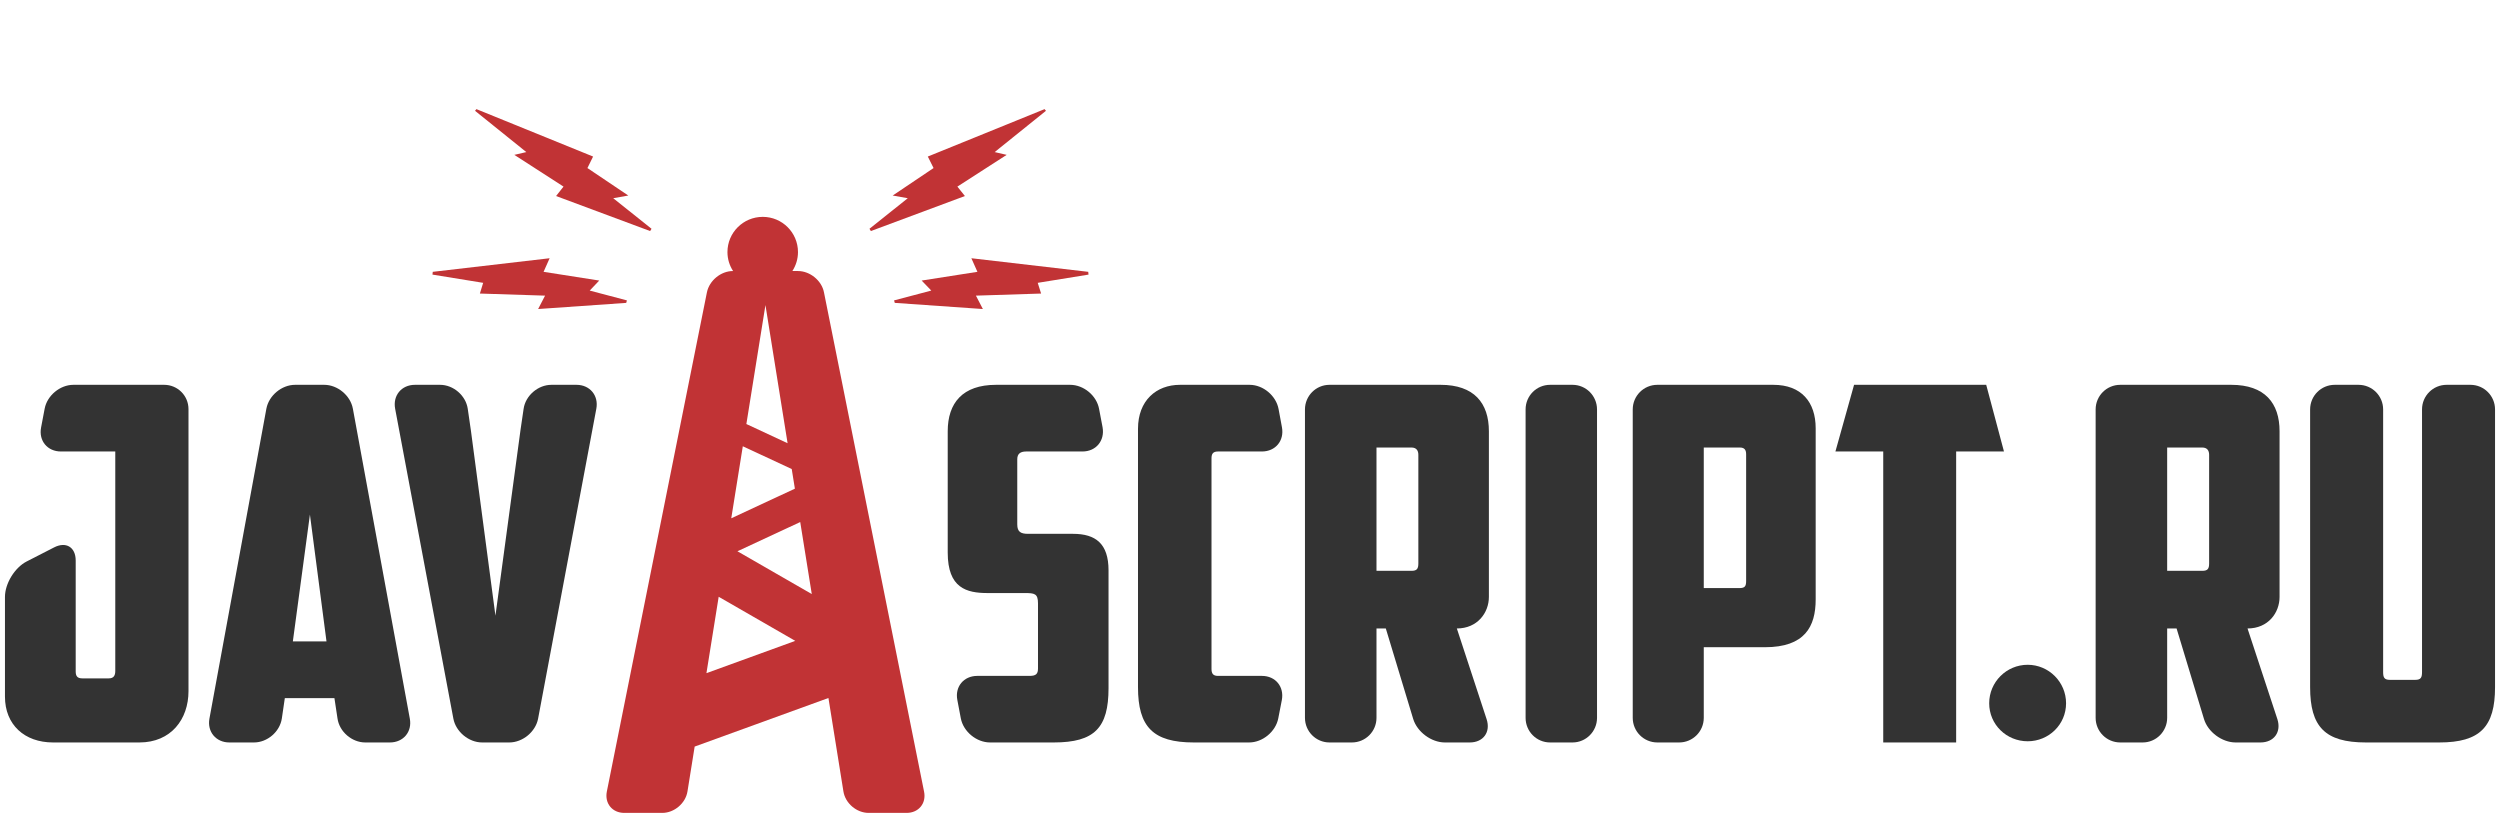
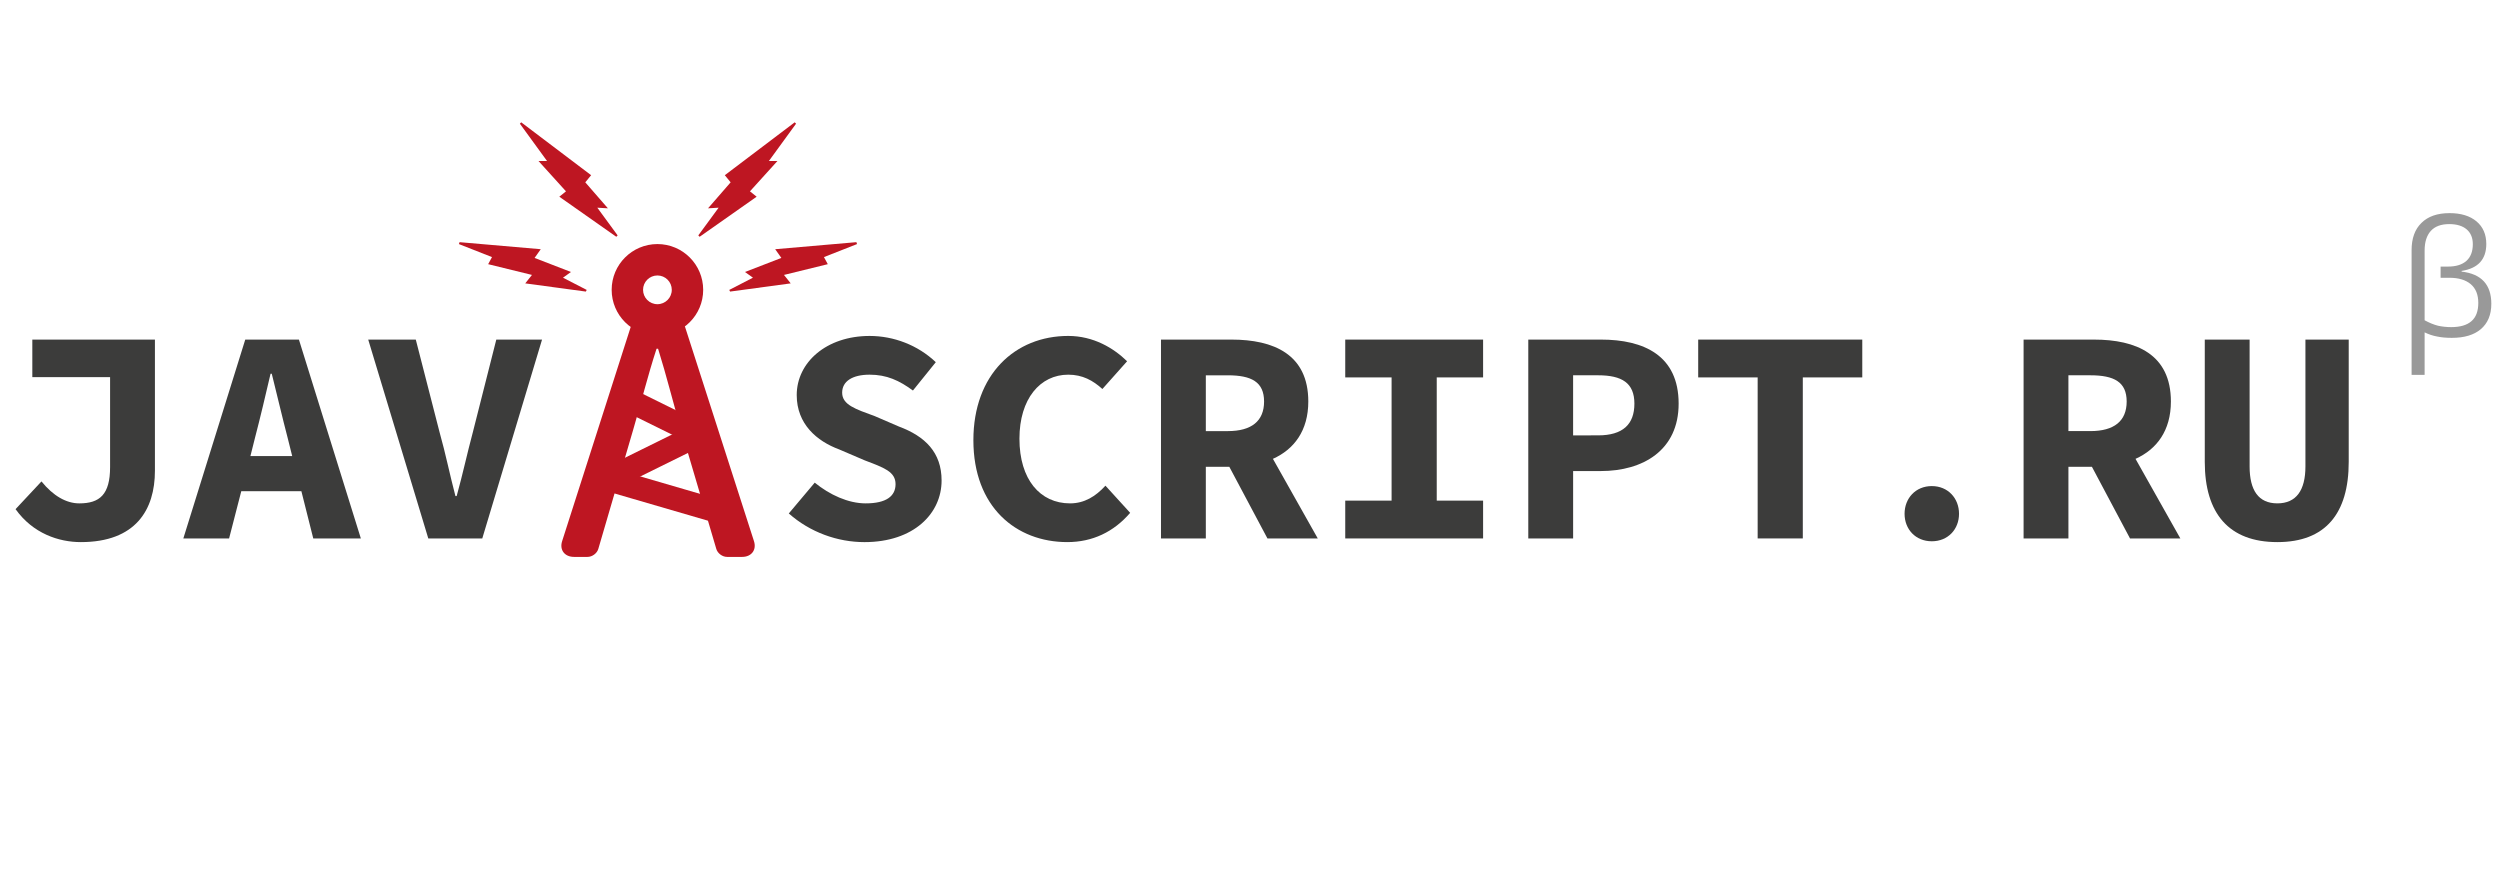
- <svg xmlns="http://www.w3.org/2000/svg" xmlns:xlink="http://www.w3.org/1999/xlink" width="252px" height="82px" viewBox="0 0 252 82" version="1.1">
+ <svg xmlns="http://www.w3.org/2000/svg" xmlns:xlink="http://www.w3.org/1999/xlink" width="171px" height="60px" viewBox="0 0 171 60" version="1.1">
  <style>
        a {
            cursor: pointer;
        }
    </style>
-   <defs />
  <a xlink:href="/" target="_top">
-     <g id="Other" stroke="none" stroke-width="1" fill="none" fill-rule="evenodd">
-       <g id="Logo" transform="translate(-86, -30)">
-         <g id="Group" transform="translate(86, 31)">
-           <path d="M93.147,78.8 L83.057,28.47 C82.827,27.28 81.647,26.32 80.437,26.32 L79.871,26.32 C80.225,25.768 80.437,25.115 80.437,24.41 C80.437,22.45 78.847,20.86 76.887,20.86 C74.917,20.86 73.327,22.45 73.327,24.41 C73.327,25.115 73.538,25.768 73.893,26.32 L73.877,26.32 C72.667,26.32 71.497,27.28 71.257,28.47 L61.167,78.8 C60.937,79.98 61.717,80.94 62.927,80.94 L66.757,80.94 C67.967,80.94 69.107,79.97 69.297,78.78 L70.022,74.255 L83.506,69.358 L85.017,78.78 C85.207,79.97 86.347,80.94 87.557,80.94 L91.387,80.94 C92.597,80.94 93.387,79.98 93.147,78.8 L93.147,78.8 Z M80.124,48.258 L73.711,51.243 L74.875,43.984 L79.807,46.279 L80.124,48.258 L80.124,48.258 Z M77.157,29.751 L79.389,43.677 L75.234,41.743 L77.157,29.751 L77.157,29.751 Z M71.209,66.855 L72.443,59.155 L80.163,63.6 L71.209,66.855 L71.209,66.855 Z M74.333,54.567 L80.663,51.622 L81.827,58.882 L74.333,54.567 L74.333,54.567 Z" id="Lighthouse" fill="#C13335" />
-           <path d="M0.5,59.17 C0.5,57.82 1.48,56.22 2.68,55.6 L5.45,54.18 C6.65,53.56 7.63,54.15 7.63,55.5 L7.63,66.68 C7.63,67.13 7.78,67.38 8.29,67.38 L10.97,67.38 C11.47,67.38 11.62,67.08 11.62,66.63 L11.62,44.51 L6.14,44.51 C4.78,44.51 3.89,43.43 4.14,42.1 L4.5,40.2 C4.75,38.87 6.05,37.79 7.4,37.79 L16.55,37.79 C17.91,37.79 19,38.89 19,40.24 L19,68.67 C19,71.5 17.24,73.84 14.05,73.84 L5.35,73.84 C2.47,73.84 0.5,72.05 0.5,69.22 L0.5,59.17" id="J" fill="#333333" />
-           <path d="M29.52,63.65 L32.91,63.65 L31.24,50.87 L29.52,63.65 L29.52,63.65 Z M28.71,69.37 L28.41,71.42 C28.21,72.76 26.95,73.84 25.6,73.84 L23.12,73.84 C21.77,73.84 20.87,72.76 21.11,71.44 L26.85,40.2 C27.1,38.87 28.39,37.79 29.75,37.79 L32.68,37.79 C34.03,37.79 35.33,38.87 35.57,40.2 L41.31,71.44 C41.56,72.76 40.66,73.84 39.3,73.84 L36.82,73.84 C35.47,73.84 34.21,72.76 34.02,71.42 L33.71,69.37 L28.71,69.37 L28.71,69.37 Z" id="A" fill="#333333" />
-           <path d="M52.78,40.21 C52.97,38.88 54.23,37.79 55.58,37.79 L58.11,37.79 C59.46,37.79 60.36,38.87 60.11,40.2 L54.24,71.44 C53.99,72.76 52.69,73.84 51.33,73.84 L48.6,73.84 C47.25,73.84 45.95,72.76 45.7,71.44 L39.83,40.2 C39.58,38.87 40.47,37.79 41.83,37.79 L44.36,37.79 C45.71,37.79 46.96,38.88 47.15,40.21 L47.47,42.42 L49.94,61.06 L52.47,42.32 L52.78,40.21" id="V" fill="#333333" />
-           <path d="M99.8,73.84 C98.43,73.84 97.11,72.75 96.85,71.41 L96.5,69.56 C96.24,68.22 97.14,67.13 98.51,67.13 L103.78,67.13 C104.43,67.13 104.63,66.93 104.63,66.38 L104.63,59.82 C104.63,58.83 104.28,58.78 103.29,58.78 L99.56,58.78 C97.42,58.78 95.53,58.28 95.53,54.7 L95.53,42.47 C95.53,39.63 97.02,37.79 100.4,37.79 L107.87,37.79 C109.24,37.79 110.55,38.88 110.79,40.23 L111.14,42.07 C111.38,43.42 110.48,44.51 109.11,44.51 L103.44,44.51 C102.84,44.51 102.54,44.75 102.54,45.3 L102.54,51.86 C102.54,52.61 102.89,52.81 103.63,52.81 L108.16,52.81 C110.44,52.81 111.74,53.8 111.74,56.49 L111.74,68.37 C111.74,72.35 110.34,73.84 106.22,73.84 L99.8,73.84" id="S" fill="#333333" />
-           <path d="M120.33,73.84 C116.21,73.84 114.71,72.25 114.71,68.27 L114.71,42.22 C114.71,39.38 116.55,37.79 118.94,37.79 L125.96,37.79 C127.32,37.79 128.63,38.88 128.88,40.23 L129.22,42.07 C129.47,43.42 128.57,44.51 127.2,44.51 L122.77,44.51 C122.27,44.51 122.12,44.75 122.12,45.2 L122.12,66.43 C122.12,66.88 122.27,67.13 122.77,67.13 L127.2,67.13 C128.57,67.13 129.46,68.22 129.21,69.56 L128.85,71.41 C128.59,72.75 127.27,73.84 125.91,73.84 L120.33,73.84" id="C" fill="#333333" />
-           <path d="M138.75,44.11 L138.75,56.54 L142.27,56.54 C142.82,56.54 142.97,56.34 142.97,55.79 L142.97,44.85 C142.97,44.41 142.77,44.11 142.27,44.11 L138.75,44.11 L138.75,44.11 Z M150.08,59.17 C150.08,60.76 148.93,62.35 146.85,62.35 L149.85,71.49 C150.28,72.79 149.52,73.84 148.15,73.84 L145.64,73.84 C144.28,73.84 142.85,72.78 142.45,71.47 L139.69,62.35 L138.75,62.35 L138.75,71.36 C138.75,72.73 137.64,73.84 136.27,73.84 L134.01,73.84 C132.65,73.84 131.54,72.73 131.54,71.36 L131.54,40.27 C131.54,38.9 132.65,37.79 134.01,37.79 L145.21,37.79 C148.59,37.79 150.08,39.63 150.08,42.47 L150.08,59.17 L150.08,59.17 Z" id="R" fill="#333333" />
-           <path d="M153.78,40.27 C153.78,38.9 154.88,37.79 156.25,37.79 L158.51,37.79 C159.87,37.79 160.98,38.9 160.98,40.27 L160.98,71.36 C160.98,72.73 159.87,73.84 158.51,73.84 L156.25,73.84 C154.88,73.84 153.78,72.73 153.78,71.36 L153.78,40.27" id="I" fill="#333333" />
-           <path d="M171.74,44.11 L171.74,58.28 L175.32,58.28 C175.91,58.28 176.01,58.08 176.01,57.53 L176.01,44.8 C176.01,44.36 175.86,44.11 175.37,44.11 L171.74,44.11 L171.74,44.11 Z M178.75,37.79 C181.58,37.79 183.02,39.53 183.02,42.17 L183.02,59.42 C183.02,62.16 181.93,64.24 177.9,64.24 L171.74,64.24 L171.74,71.36 C171.74,72.73 170.63,73.84 169.26,73.84 L167.06,73.84 C165.69,73.84 164.58,72.73 164.58,71.36 L164.58,40.27 C164.58,38.9 165.69,37.79 167.06,37.79 L178.75,37.79 L178.75,37.79 Z" id="P" fill="#333333" />
-           <path d="M200.21,37.79 L202,44.51 L197.18,44.51 L197.18,73.84 L189.83,73.84 L189.83,44.51 L185.01,44.51 L186.89,37.79 L200.21,37.79" id="T" fill="#333333" />
-           <path d="M204.39,66.01 C206.52,66.01 208.26,67.75 208.26,69.89 C208.26,72.03 206.52,73.72 204.39,73.72 C202.25,73.72 200.51,72.03 200.51,69.89 C200.51,67.75 202.25,66.01 204.39,66.01" id="Dot" fill="#333333" />
-           <path d="M218.45,44.11 L218.45,56.54 L221.98,56.54 C222.53,56.54 222.68,56.34 222.68,55.79 L222.68,44.85 C222.68,44.41 222.48,44.11 221.98,44.11 L218.45,44.11 L218.45,44.11 Z M229.78,59.17 C229.78,60.76 228.64,62.35 226.55,62.35 L229.56,71.49 C229.98,72.79 229.22,73.84 227.85,73.84 L225.35,73.84 C223.98,73.84 222.55,72.78 222.16,71.47 L219.4,62.35 L218.45,62.35 L218.45,71.36 C218.45,72.73 217.34,73.84 215.98,73.84 L213.72,73.84 C212.35,73.84 211.24,72.73 211.24,71.36 L211.24,40.27 C211.24,38.9 212.35,37.79 213.72,37.79 L224.91,37.79 C228.29,37.79 229.78,39.63 229.78,42.47 L229.78,59.17 L229.78,59.17 Z" id="R2" fill="#333333" />
-           <path d="M238.48,73.84 C234.35,73.84 232.86,72.25 232.86,68.27 L232.86,40.27 C232.86,38.9 233.97,37.79 235.34,37.79 L237.74,37.79 C239.11,37.79 240.22,38.9 240.22,40.27 L240.22,66.73 C240.22,67.28 240.32,67.53 240.91,67.53 L243.45,67.53 C244.04,67.53 244.14,67.28 244.14,66.73 L244.14,40.27 C244.14,38.9 245.25,37.79 246.62,37.79 L249.02,37.79 C250.39,37.79 251.5,38.9 251.5,40.27 L251.5,68.27 C251.5,72.25 250.01,73.84 245.88,73.84 L238.48,73.84" id="U" fill="#333333" />
-           <path d="M96.503,17.81 L97.263,18.76 L87.783,22.29 L87.643,22.06 L91.503,18.98 L89.983,18.71 L94.103,15.94 L93.523,14.78 L105.293,10 L105.433,10.17 L100.263,14.33 L101.473,14.61 L96.503,17.81" id="Ray-right-top" fill="#C13335">
+     <g id="Logo" stroke="none" stroke-width="1" fill="none" fill-rule="evenodd">
+       <g id="Logo-Header-Beta">
+         <g id="BODY" transform="translate(1, 11)">
+           <text id="β" opacity="0.5" font-family="Open Sans" font-size="11" font-weight="normal" fill="#333333">
+             <tspan x="163" y="12">β</tspan>
+           </text>
+           <g id="LIGHTHOUSE" transform="translate(36.80989, 5)" fill="#BE1622">
+             <g id="Layer_2" transform="translate(2.73384, 10.25095)">
+               <path d="M0.943,5.681 L1.657,7.127 L7.05,4.465 L6.337,3.019 L0.943,5.681 L0.943,5.681 Z" id="Shape" />
+               <path d="M2.126,1.85 L5.872,3.699 L6.586,2.253 L2.84,0.404 L2.126,1.85 L2.126,1.85 Z" id="Shape" />
+               <path d="M0.582,7.238 L8.068,9.42 L8.519,7.873 L1.034,5.69 L0.582,7.238 L0.582,7.238 Z" id="Shape" />
+             </g>
+             <path d="M7.158,0.694 C5.429,0.694 4.028,2.096 4.028,3.824 C4.028,5.553 5.429,6.954 7.158,6.954 C8.886,6.954 10.288,5.553 10.288,3.824 C10.287,2.096 8.886,0.694 7.158,0.694 L7.158,0.694 Z M7.158,4.807 C6.615,4.807 6.175,4.367 6.175,3.824 C6.175,3.281 6.616,2.842 7.158,2.842 C7.701,2.842 8.14,3.282 8.14,3.824 C8.14,4.367 7.701,4.807 7.158,4.807 L7.158,4.807 Z" id="Shape" />
+             <path d="M9.059,6.393 C8.869,5.8 8.196,5.32 7.561,5.32 L6.817,5.32 C6.18,5.32 5.51,5.803 5.321,6.393 L0.639,21.018 C0.449,21.612 0.808,22.092 1.454,22.092 L2.377,22.092 C2.696,22.092 3.025,21.851 3.114,21.547 L5.509,13.361 C6.082,11.415 6.473,9.776 7.098,7.855 L7.203,7.855 C7.802,9.776 8.193,11.414 8.766,13.361 L11.185,21.547 C11.274,21.849 11.602,22.092 11.919,22.092 L12.954,22.092 C13.592,22.092 13.954,21.609 13.763,21.018 L9.059,6.393 L9.059,6.393 Z" id="V_1_" />
+           </g>
+           <g id="TEXT_EXPANDED" transform="translate(0, 11.60076)" fill="#3C3C3B">
+             <g id="Group" transform="translate(0, 0.608365)">
+               <path d="M1.837,9.72 C2.63,10.7 3.527,11.222 4.423,11.222 C5.821,11.222 6.53,10.617 6.53,8.74 L6.53,2.585 L1.211,2.585 L1.211,0.019 L9.597,0.019 L9.597,8.989 C9.597,11.659 8.282,13.871 4.528,13.871 C3.026,13.871 1.253,13.286 0.064,11.617 L1.837,9.72 L1.837,9.72 Z" id="Shape" />
+               <path d="M19.614,10.387 L15.504,10.387 L14.67,13.62 L11.54,13.62 L15.775,0.019 L19.446,0.019 L23.682,13.62 L20.427,13.62 L19.614,10.387 L19.614,10.387 Z M18.987,7.988 L18.674,6.736 C18.319,5.38 17.944,3.774 17.589,2.355 L17.506,2.355 C17.172,3.795 16.796,5.381 16.442,6.736 L16.128,7.988 L18.987,7.988 L18.987,7.988 Z" id="Shape" />
+               <path d="M24.186,0.019 L27.44,0.019 L29.068,6.361 C29.486,7.842 29.756,9.219 30.152,10.722 L30.236,10.722 C30.653,9.22 30.944,7.842 31.341,6.361 L32.947,0.019 L36.076,0.019 L31.988,13.62 L28.295,13.62 L24.186,0.019 L24.186,0.019 Z" id="Shape" />
+             </g>
+             <g id="Group" transform="translate(52.92776, 0)">
+               <path d="M1.8,10.412 C2.822,11.246 4.094,11.83 5.284,11.83 C6.702,11.83 7.328,11.33 7.328,10.516 C7.328,9.661 6.535,9.389 5.221,8.889 L3.468,8.138 C1.946,7.574 0.568,6.406 0.568,4.425 C0.568,2.172 2.612,0.378 5.554,0.378 C7.202,0.378 8.85,1.004 10.081,2.172 L8.517,4.111 C7.578,3.423 6.724,3.027 5.555,3.027 C4.366,3.027 3.676,3.486 3.676,4.257 C3.676,5.091 4.595,5.384 5.908,5.863 L7.557,6.574 C9.351,7.241 10.477,8.346 10.477,10.266 C10.477,12.52 8.579,14.48 5.199,14.48 C3.364,14.48 1.486,13.812 0.026,12.52 L1.8,10.412 L1.8,10.412 Z" id="Shape" />
+               <path d="M19.139,0.377 C20.87,0.377 22.247,1.211 23.166,2.109 L21.476,4.007 C20.83,3.423 20.12,3.027 19.14,3.027 C17.22,3.027 15.802,4.675 15.802,7.407 C15.802,10.203 17.22,11.83 19.264,11.83 C20.245,11.83 21.017,11.351 21.685,10.62 L23.375,12.477 C22.248,13.79 20.787,14.479 19.077,14.479 C15.572,14.479 12.652,12.08 12.652,7.511 C12.65,3.007 15.508,0.377 19.139,0.377 L19.139,0.377 Z" id="Shape" />
+               <path d="M32.765,14.229 L30.157,9.327 L28.551,9.327 L28.551,14.229 L25.484,14.229 L25.484,0.627 L30.303,0.627 C33.181,0.627 35.56,1.629 35.56,4.862 C35.56,6.864 34.58,8.138 33.14,8.784 L36.207,14.228 L32.765,14.228 L32.765,14.229 L32.765,14.229 Z M28.551,6.887 L30.053,6.887 C31.68,6.887 32.535,6.198 32.535,4.863 C32.535,3.529 31.679,3.07 30.053,3.07 L28.551,3.07 L28.551,6.887 L28.551,6.887 Z" id="Shape" />
+               <path d="M38.087,11.642 L41.257,11.642 L41.257,3.214 L38.087,3.214 L38.087,0.627 L47.516,0.627 L47.516,3.214 L44.345,3.214 L44.345,11.642 L47.516,11.642 L47.516,14.229 L38.087,14.229 L38.087,11.642 L38.087,11.642 Z" id="Shape" />
+               <path d="M50.607,0.627 L55.571,0.627 C58.513,0.627 60.891,1.712 60.891,5.008 C60.891,8.201 58.45,9.619 55.571,9.619 L53.674,9.619 L53.674,14.229 L50.607,14.229 L50.607,0.627 L50.607,0.627 Z M55.384,7.178 C57.073,7.178 57.865,6.427 57.865,5.009 C57.865,3.591 57.01,3.069 55.384,3.069 L53.673,3.069 L53.673,7.179 L55.384,7.178 L55.384,7.178 Z" id="Shape" />
+               <path d="M66.297,3.214 L62.229,3.214 L62.229,0.627 L73.452,0.627 L73.452,3.214 L69.384,3.214 L69.384,14.228 L66.296,14.228 L66.296,3.214 L66.297,3.214 L66.297,3.214 Z" id="Shape" />
+             </g>
+             <g id="Group" transform="translate(128.9734, 0.608365)">
+               <path d="M2.162,10.039 C3.269,10.039 4.024,10.875 4.024,11.934 C4.024,12.994 3.269,13.814 2.162,13.814 C1.053,13.814 0.299,12.994 0.299,11.934 C0.299,10.875 1.053,10.039 2.162,10.039 L2.162,10.039 Z" id="Shape" />
+               <path d="M15.72,13.621 L13.113,8.718 L11.507,8.718 L11.507,13.621 L8.44,13.621 L8.44,0.019 L13.259,0.019 C16.137,0.019 18.516,1.02 18.516,4.254 C18.516,6.256 17.536,7.53 16.096,8.176 L19.162,13.62 L15.72,13.62 L15.72,13.621 L15.72,13.621 Z M11.506,6.278 L13.008,6.278 C14.635,6.278 15.491,5.59 15.491,4.255 C15.491,2.92 14.635,2.461 13.008,2.461 L11.506,2.461 L11.506,6.278 L11.506,6.278 Z" id="Shape" />
+               <path d="M20.833,0.019 L23.9,0.019 L23.9,8.698 C23.9,10.326 24.505,11.221 25.798,11.221 C27.092,11.221 27.718,10.325 27.718,8.698 L27.718,0.019 L30.679,0.019 L30.679,8.384 C30.679,11.911 29.094,13.871 25.798,13.871 C22.482,13.871 20.833,11.911 20.833,8.384 L20.833,0.019 L20.833,0.019 Z" id="Shape" />
+             </g>
+           </g>
+         </g>
+         <g id="FLASHES" transform="translate(30.80989, 8)" fill="#BE1622">
+           <path d="M20.692,10.994 L20.147,10.604 L22.635,9.642 L22.213,9.046 L27.768,8.564 L27.811,8.695 L25.548,9.585 L25.811,10.07 L22.814,10.805 L23.274,11.383 L19.129,11.944 L19.072,11.83 L20.692,10.994" id="flash4">
            <animate attributeName="opacity" from="1" to="0" dur="1s" begin="overlay.mouseover" end="overlay.mouseout" repeatCount="indefinite" />
-             <animateMotion from="0,0" to="15,-10" dur="1s" begin="overlay.mouseover" end="overlay.mouseout" repeatCount="indefinite" />
+             <animateMotion from="0,0" to="10,-6" dur="1s" begin="overlay.mouseover" end="overlay.mouseout" repeatCount="indefinite" />
          </path>
-           <path d="M93.873,28.29 L92.903,27.28 L98.523,26.4 L97.913,25.03 L109.693,26.4 L109.723,26.68 L104.603,27.51 L104.943,28.59 L98.373,28.8 L99.073,30.15 L90.193,29.53 L90.123,29.28 L93.873,28.29" id="Ray-right-bottom" fill="#C13335">
+           <path d="M20.487,5.088 L20.944,5.455 L17.045,8.195 L16.954,8.101 L18.344,6.206 L17.619,6.249 L19.166,4.471 L18.767,3.984 L23.549,0.367 L23.64,0.461 L21.781,3.014 L22.367,3.012 L20.487,5.088" id="flash3">
            <animate attributeName="opacity" from="1" to="0" dur="1s" begin="overlay.mouseover" end="overlay.mouseout" repeatCount="indefinite" />
-             <animateMotion from="0,0" to="15,-6" dur="1s" begin="overlay.mouseover" end="overlay.mouseout" repeatCount="indefinite" />
+             <animateMotion from="0,0" to="10,-10" dur="1s" begin="overlay.mouseover" end="overlay.mouseout" repeatCount="indefinite" />
          </path>
-           <path d="M56.803,17.81 L56.053,18.76 L65.533,22.29 L65.673,22.06 L61.813,18.98 L63.333,18.71 L59.213,15.94 L59.783,14.78 L48.023,10 L47.883,10.17 L53.053,14.33 L51.843,14.61 L56.803,17.81" id="Ray-left-top" fill="#C13335">
+           <path d="M7.903,5.088 L7.447,5.455 L11.345,8.195 L11.436,8.101 L10.046,6.206 L10.771,6.249 L9.224,4.471 L9.623,3.984 L4.841,0.367 L4.75,0.461 L6.609,3.014 L6.023,3.012 L7.903,5.088" id="flash2">
            <animate attributeName="opacity" from="1" to="0" dur="1s" begin="overlay.mouseover" end="overlay.mouseout" repeatCount="indefinite" />
-             <animateMotion from="0,0" to="-15,-10" dur="1s" begin="overlay.mouseover" end="overlay.mouseout" repeatCount="indefinite" />
+             <animateMotion from="0,0" to="-10,-10" dur="1s" begin="overlay.mouseover" end="overlay.mouseout" repeatCount="indefinite" />
          </path>
-           <path d="M59.443,28.29 L60.403,27.28 L54.793,26.4 L55.403,25.03 L43.623,26.4 L43.593,26.68 L48.703,27.51 L48.373,28.59 L54.943,28.8 L54.243,30.15 L63.123,29.53 L63.193,29.28 L59.443,28.29" id="Ray-left-bottom" fill="#C13335">
+           <path d="M7.699,10.994 L8.244,10.604 L5.756,9.642 L6.178,9.046 L0.623,8.564 L0.58,8.695 L2.843,9.585 L2.58,10.07 L5.577,10.805 L5.117,11.383 L9.262,11.944 L9.32,11.83 L7.699,10.994" id="flash1">
            <animate attributeName="opacity" from="1" to="0" dur="1s" begin="overlay.mouseover" end="overlay.mouseout" repeatCount="indefinite" />
-             <animateMotion from="0,0" to="-15,-6" dur="1s" begin="overlay.mouseover" end="overlay.mouseout" repeatCount="indefinite" />
+             <animateMotion from="0,0" to="-10,-6" dur="1s" begin="overlay.mouseover" end="overlay.mouseout" repeatCount="indefinite" />
          </path>
        </g>
      </g>
    </g>
-     <rect id="overlay" x="0" y="0" width="252" height="82" pointer-events="all" fill="none" />
+     <rect id="overlay" x="0" y="0" width="171" height="60" pointer-events="all" fill="none" />
  </a>
</svg>
